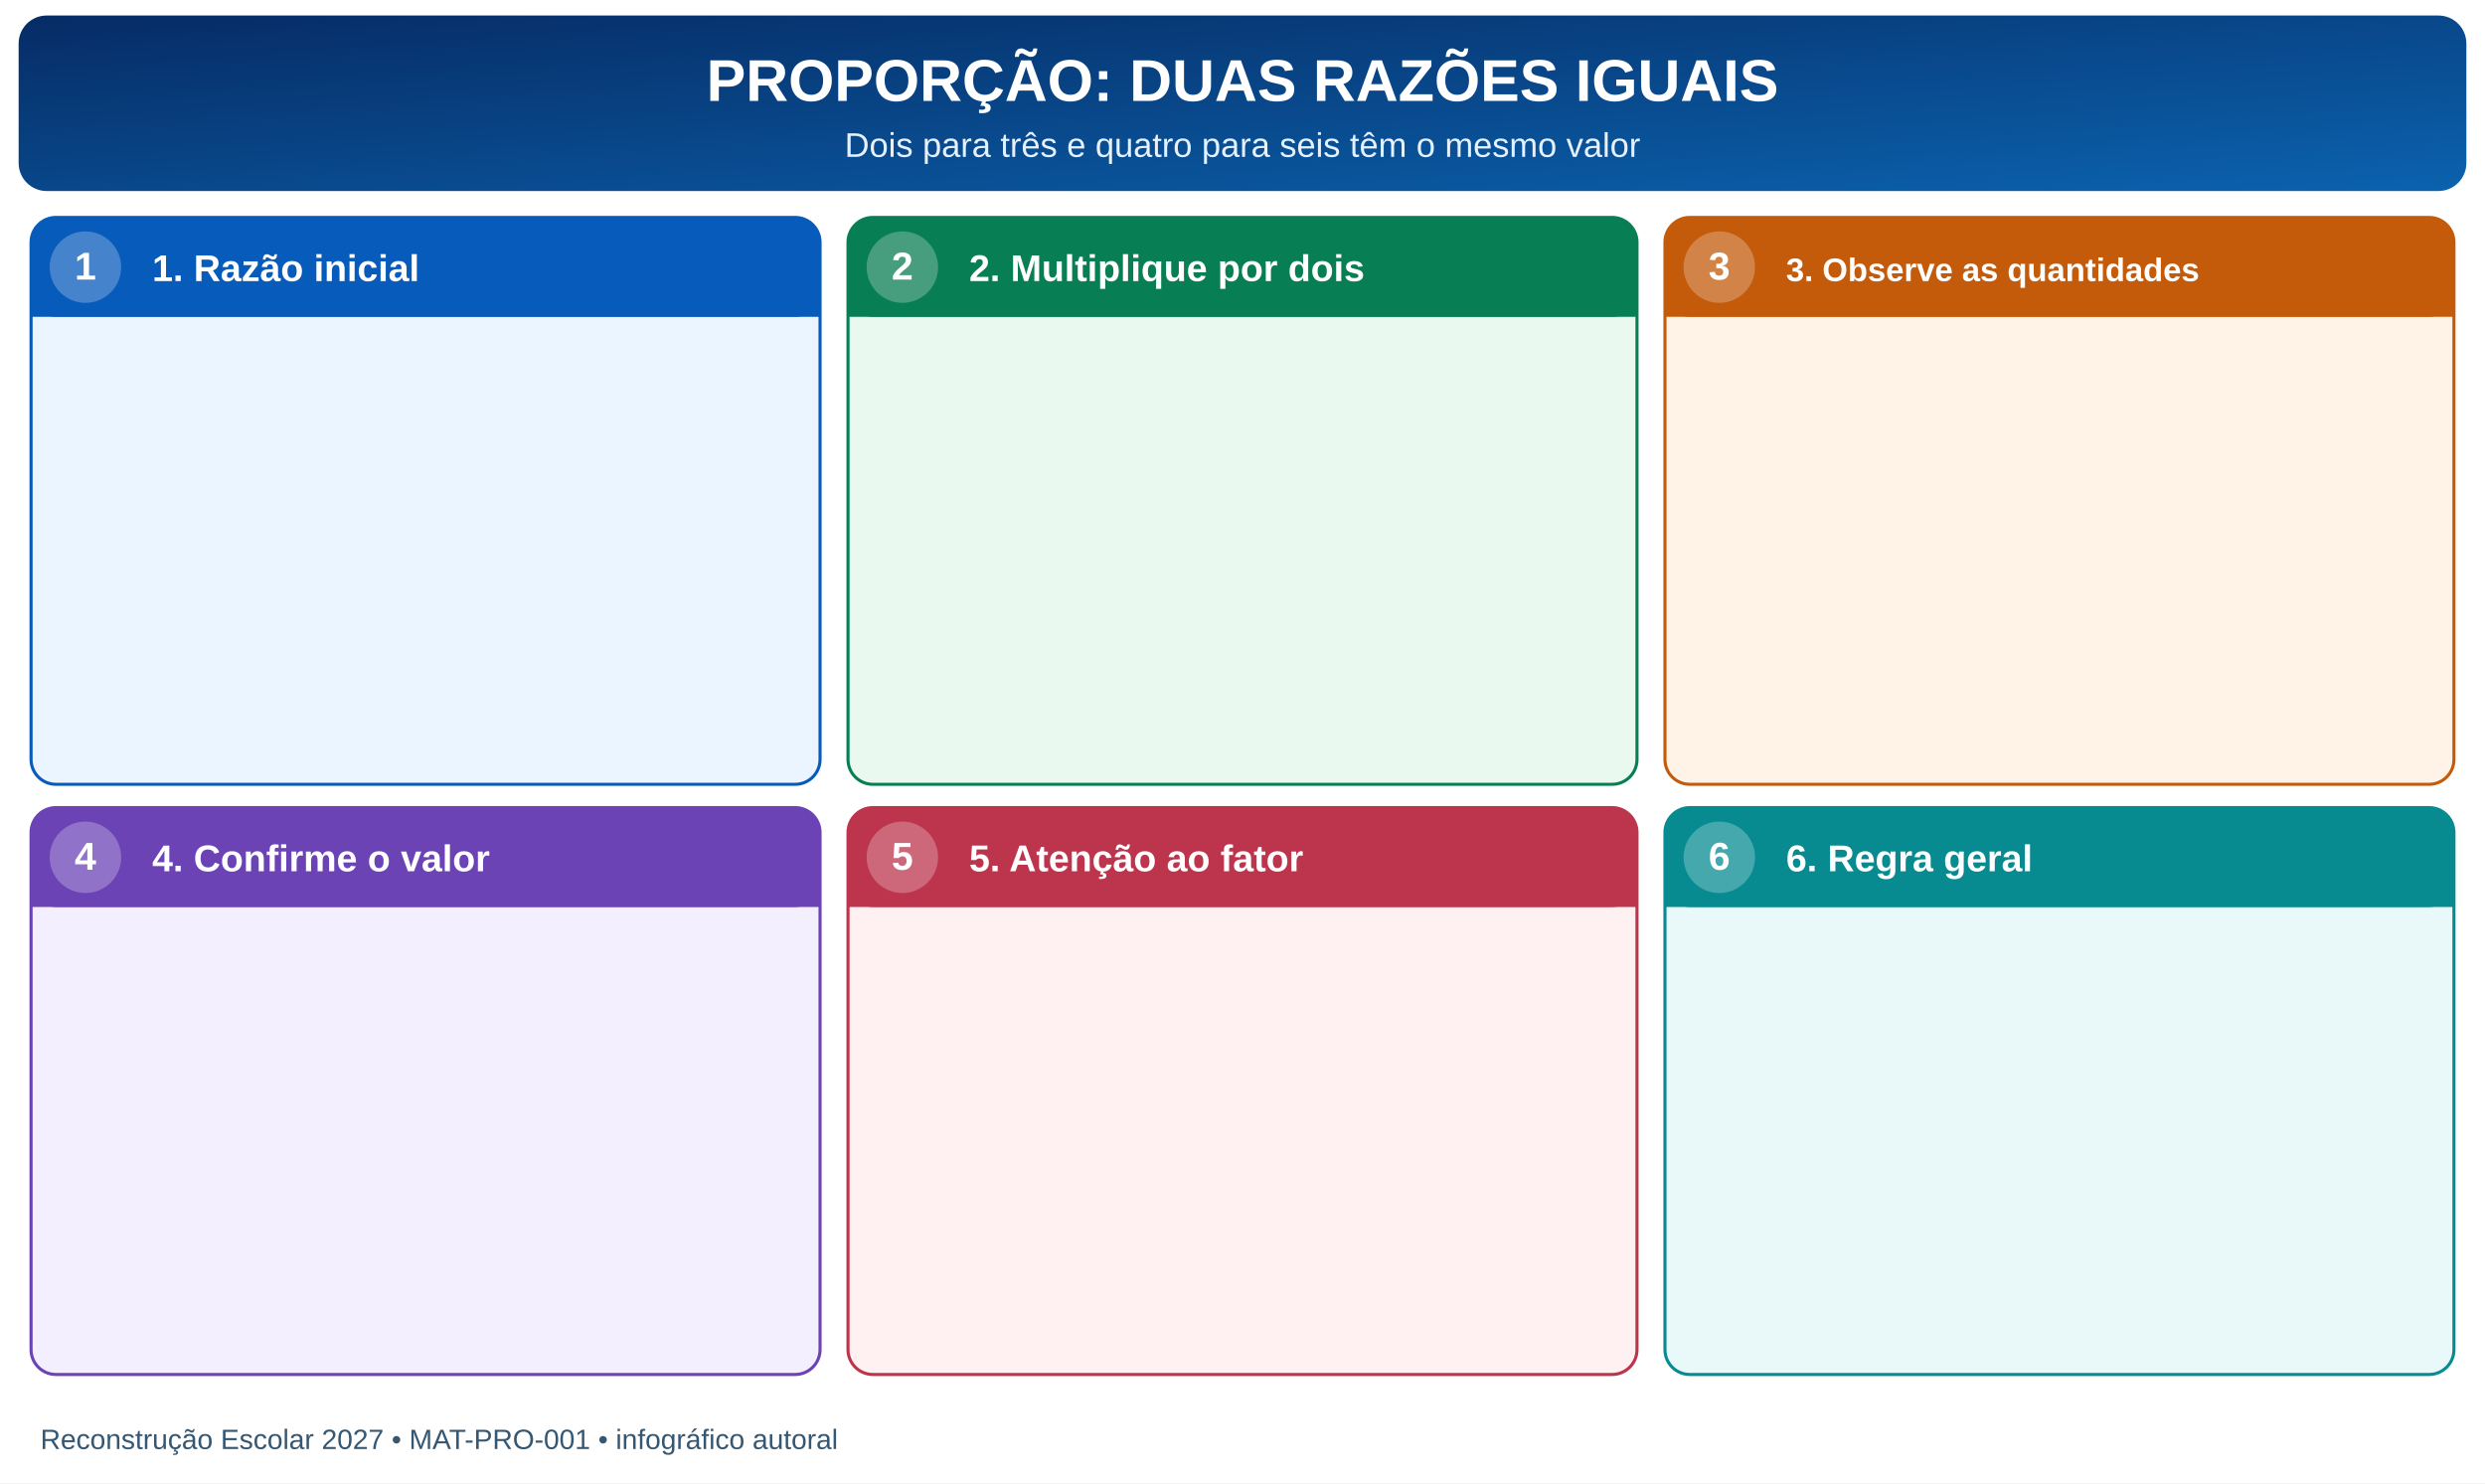
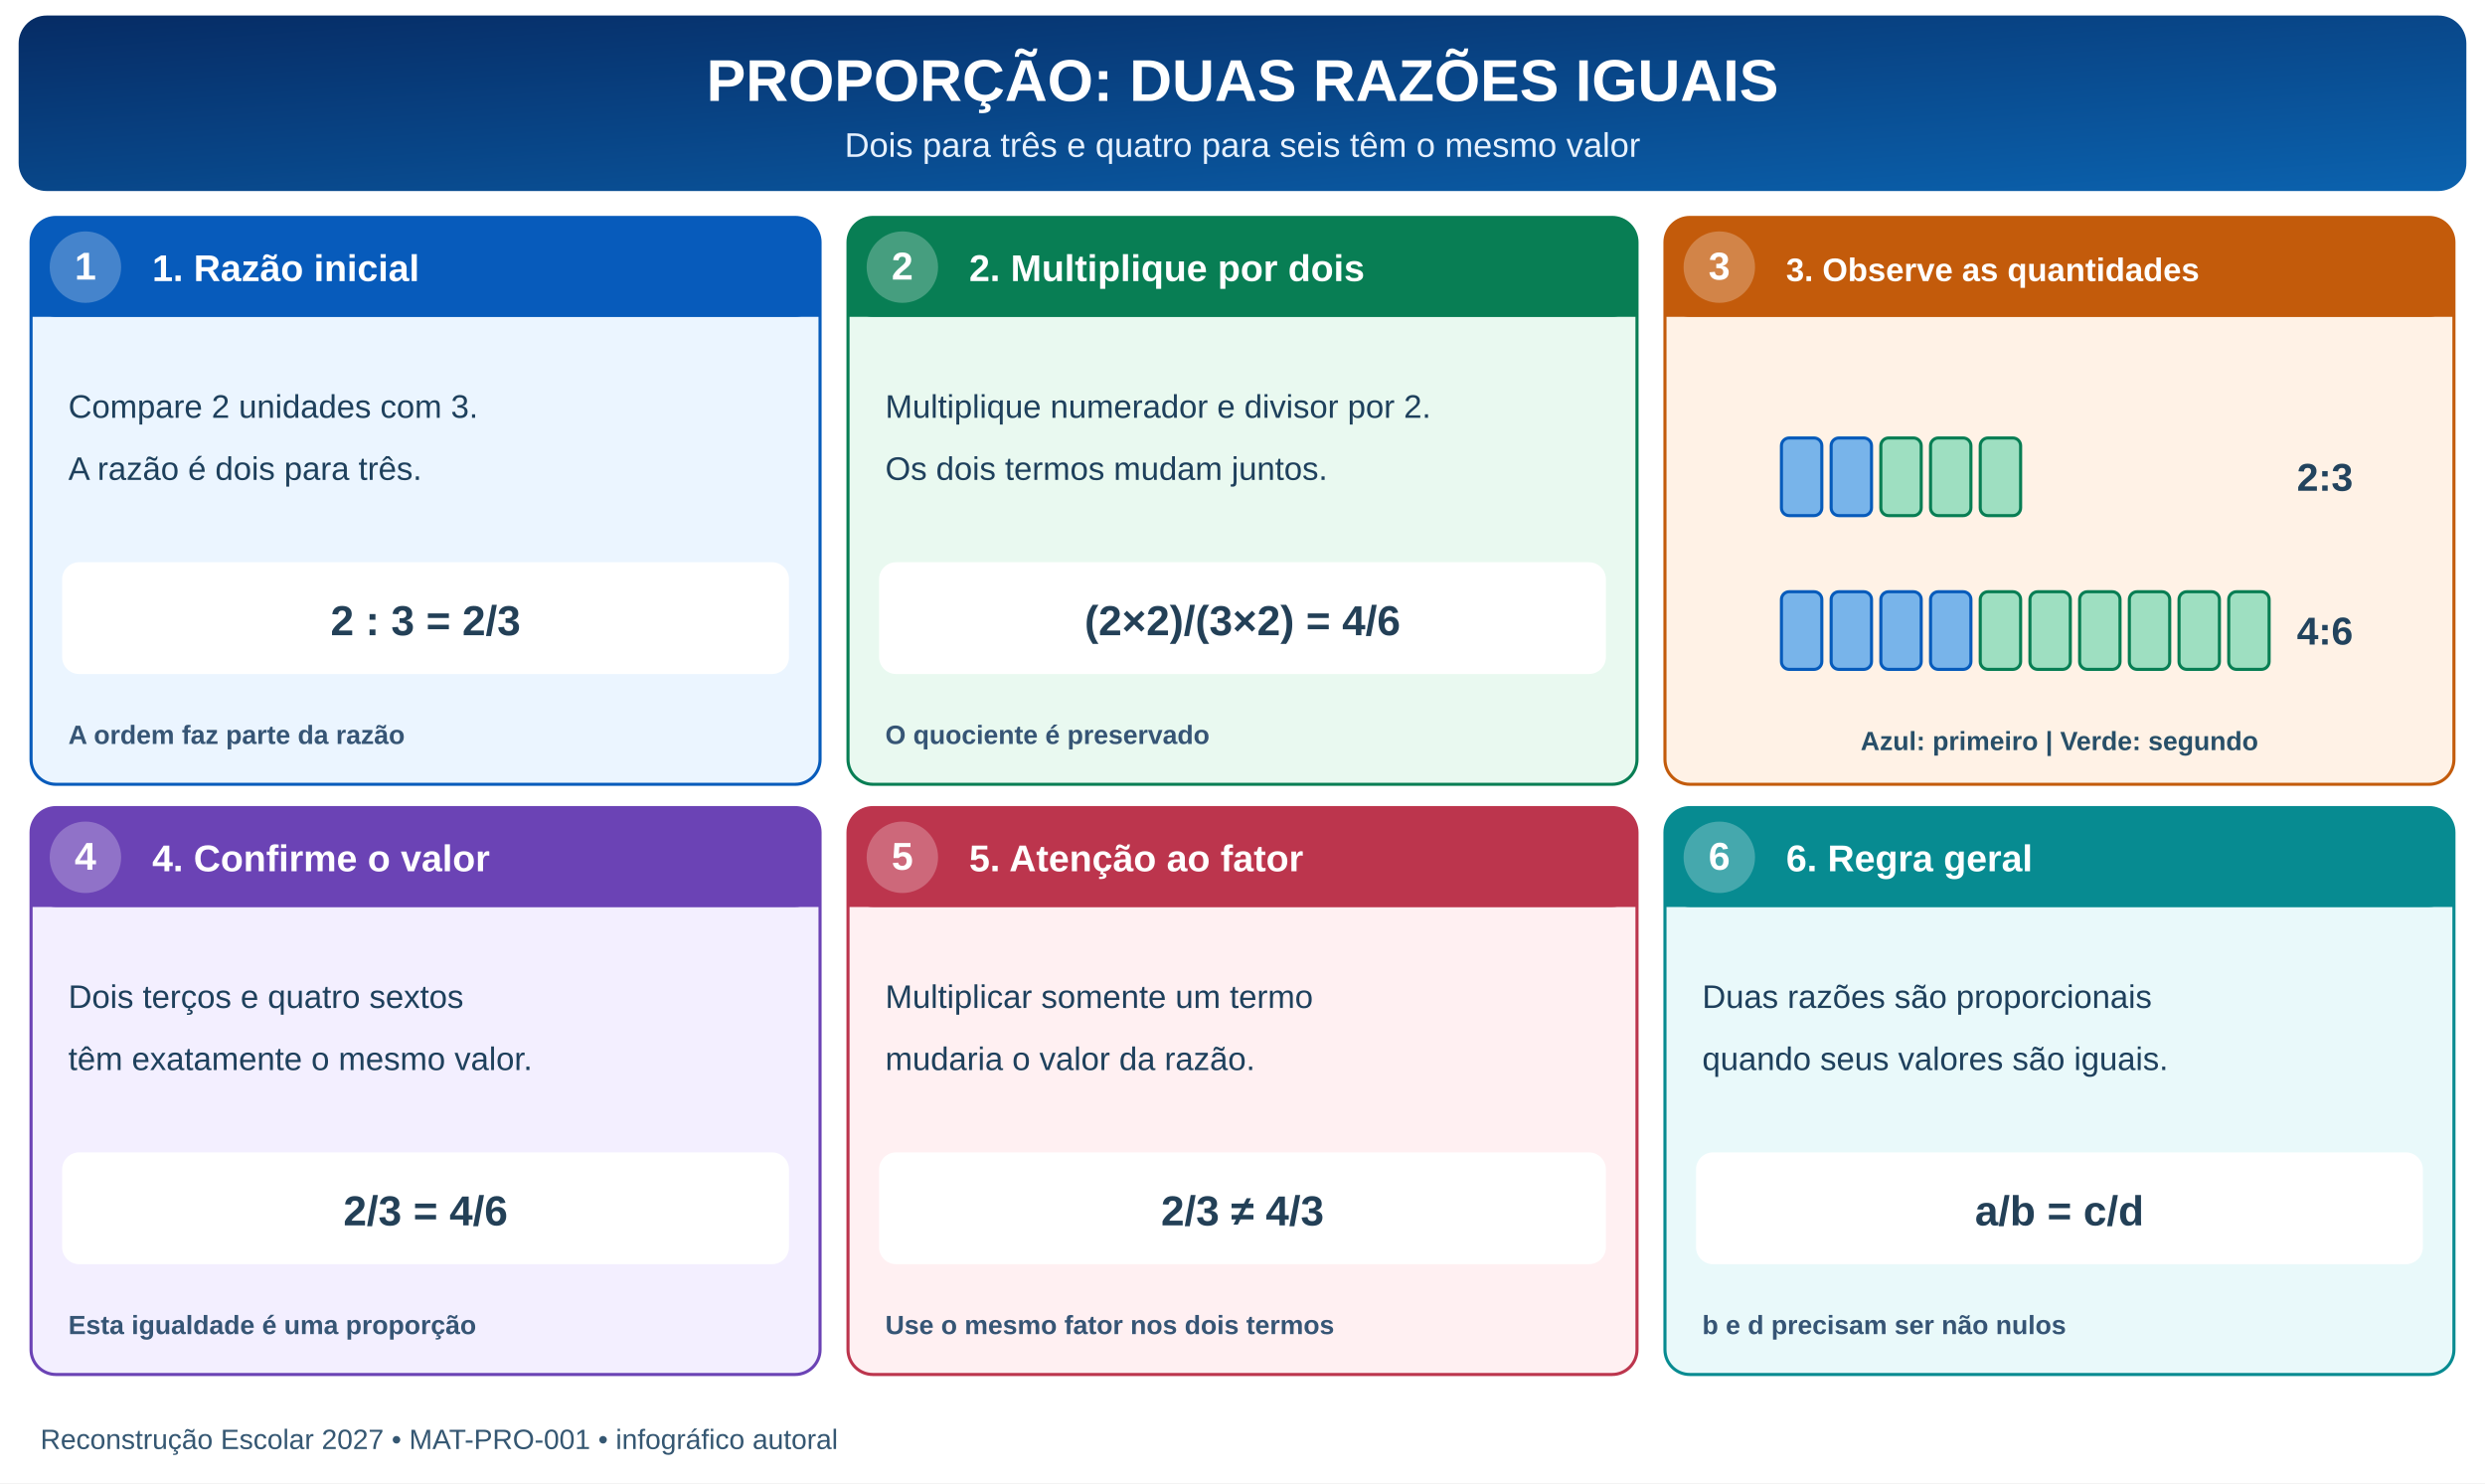
<svg xmlns="http://www.w3.org/2000/svg" viewBox="0 0 1600 955" role="img" aria-labelledby="title desc">
  <defs>
    <linearGradient id="hd" x1="0" y1="0" x2="1" y2="1">
      <stop offset="0" stop-color="#062c65" />
      <stop offset="1" stop-color="#0b62ae" />
    </linearGradient>
  </defs>
  <rect width="1600" height="955" fill="#fff" />
  <rect x="12" y="10" width="1576" height="113" rx="18" fill="url(#hd)" />
  <text x="800" y="65" text-anchor="middle" font-family="Arial,DejaVu Sans,sans-serif" font-size="38" font-weight="700" fill="#fff">PROPORÇÃO: DUAS RAZÕES IGUAIS</text>
  <text x="800" y="101" text-anchor="middle" font-family="Arial,DejaVu Sans,sans-serif" font-size="22" font-weight="400" fill="#e6f1ff">Dois para três e quatro para seis têm o mesmo valor</text>
  <rect x="20" y="140" width="508" height="365" rx="16" fill="#ebf5ff" stroke="#075bbb" stroke-width="2" />
  <rect x="20" y="140" width="508" height="64" rx="16" fill="#075bbb" />
  <rect x="20" y="186" width="508" height="18" fill="#075bbb" />
  <circle cx="55" cy="172" r="23" fill="#fff" opacity=".25" />
  <text x="55" y="180" text-anchor="middle" font-family="Arial,DejaVu Sans,sans-serif" font-size="25" font-weight="700" fill="#fff">1</text>
  <text x="98" y="181" text-anchor="start" font-family="Arial,DejaVu Sans,sans-serif" font-size="24" font-weight="700" fill="#fff">1. Razão inicial</text>
  <rect x="546" y="140" width="508" height="365" rx="16" fill="#e9f9f0" stroke="#087e54" stroke-width="2" />
  <rect x="546" y="140" width="508" height="64" rx="16" fill="#087e54" />
  <rect x="546" y="186" width="508" height="18" fill="#087e54" />
  <circle cx="581" cy="172" r="23" fill="#fff" opacity=".25" />
  <text x="581" y="180" text-anchor="middle" font-family="Arial,DejaVu Sans,sans-serif" font-size="25" font-weight="700" fill="#fff">2</text>
  <text x="624" y="181" text-anchor="start" font-family="Arial,DejaVu Sans,sans-serif" font-size="24" font-weight="700" fill="#fff">2. Multiplique por dois</text>
  <rect x="1072" y="140" width="508" height="365" rx="16" fill="#fff2e6" stroke="#c35b0b" stroke-width="2" />
  <rect x="1072" y="140" width="508" height="64" rx="16" fill="#c35b0b" />
  <rect x="1072" y="186" width="508" height="18" fill="#c35b0b" />
  <circle cx="1107" cy="172" r="23" fill="#fff" opacity=".25" />
  <text x="1107" y="180" text-anchor="middle" font-family="Arial,DejaVu Sans,sans-serif" font-size="25" font-weight="700" fill="#fff">3</text>
  <text x="1150" y="181" text-anchor="start" font-family="Arial,DejaVu Sans,sans-serif" font-size="21" font-weight="700" fill="#fff">3. Observe as quantidades</text>
  <rect x="20" y="520" width="508" height="365" rx="16" fill="#f3efff" stroke="#6b43b5" stroke-width="2" />
  <rect x="20" y="520" width="508" height="64" rx="16" fill="#6b43b5" />
  <rect x="20" y="566" width="508" height="18" fill="#6b43b5" />
  <circle cx="55" cy="552" r="23" fill="#fff" opacity=".25" />
  <text x="55" y="560" text-anchor="middle" font-family="Arial,DejaVu Sans,sans-serif" font-size="25" font-weight="700" fill="#fff">4</text>
  <text x="98" y="561" text-anchor="start" font-family="Arial,DejaVu Sans,sans-serif" font-size="24" font-weight="700" fill="#fff">4. Confirme o valor</text>
  <rect x="546" y="520" width="508" height="365" rx="16" fill="#fff0f2" stroke="#bc354d" stroke-width="2" />
  <rect x="546" y="520" width="508" height="64" rx="16" fill="#bc354d" />
  <rect x="546" y="566" width="508" height="18" fill="#bc354d" />
  <circle cx="581" cy="552" r="23" fill="#fff" opacity=".25" />
  <text x="581" y="560" text-anchor="middle" font-family="Arial,DejaVu Sans,sans-serif" font-size="25" font-weight="700" fill="#fff">5</text>
  <text x="624" y="561" text-anchor="start" font-family="Arial,DejaVu Sans,sans-serif" font-size="24" font-weight="700" fill="#fff">5. Atenção ao fator</text>
  <rect x="1072" y="520" width="508" height="365" rx="16" fill="#e9f9fa" stroke="#078b91" stroke-width="2" />
  <rect x="1072" y="520" width="508" height="64" rx="16" fill="#078b91" />
  <rect x="1072" y="566" width="508" height="18" fill="#078b91" />
  <circle cx="1107" cy="552" r="23" fill="#fff" opacity=".25" />
  <text x="1107" y="560" text-anchor="middle" font-family="Arial,DejaVu Sans,sans-serif" font-size="25" font-weight="700" fill="#fff">6</text>
  <text x="1150" y="561" text-anchor="start" font-family="Arial,DejaVu Sans,sans-serif" font-size="24" font-weight="700" fill="#fff">6. Regra geral</text>
  <text x="26" y="933" text-anchor="start" font-family="Arial,DejaVu Sans,sans-serif" font-size="18" font-weight="400" fill="#355772">Reconstrução Escolar 2027 • MAT-PRO-001 • infográfico autoral</text>
+   <text x="44" y="269" font-family="Arial,DejaVu Sans,sans-serif" font-size="21" text-anchor="start" font-weight="400" fill="#1e405c">Compare 2 unidades com 3.</text>
+   <text x="44" y="309" font-family="Arial,DejaVu Sans,sans-serif" font-size="21" text-anchor="start" font-weight="400" fill="#1e405c">A razão é dois para três.</text>
+   <rect x="40" y="362" width="468" height="72" rx="11" fill="#fff" />
+   <text x="274" y="409" font-family="Arial,DejaVu Sans,sans-serif" font-size="27" text-anchor="middle" font-weight="700" fill="#234057">2 : 3 = 2/3</text>
+   <text x="44" y="479" font-family="Arial,DejaVu Sans,sans-serif" font-size="17" text-anchor="start" font-weight="700" fill="#365575">A ordem faz parte da razão</text>
+   <text x="570" y="269" font-family="Arial,DejaVu Sans,sans-serif" font-size="21" text-anchor="start" font-weight="400" fill="#1e405c">Multiplique numerador e divisor por 2.</text>
+   <text x="570" y="309" font-family="Arial,DejaVu Sans,sans-serif" font-size="21" text-anchor="start" font-weight="400" fill="#1e405c">Os dois termos mudam juntos.</text>
+   <rect x="566" y="362" width="468" height="72" rx="11" fill="#fff" />
+   <text x="800" y="409" font-family="Arial,DejaVu Sans,sans-serif" font-size="27" text-anchor="middle" font-weight="700" fill="#234057">(2×2)/(3×2) = 4/6</text>
+   <text x="570" y="479" font-family="Arial,DejaVu Sans,sans-serif" font-size="17" text-anchor="start" font-weight="700" fill="#365575">O quociente é preservado</text>
+   <rect x="1147" y="282" width="26" height="50" rx="5" fill="#78b4ea" stroke="#075bbb" stroke-width="2" />
+   <rect x="1179" y="282" width="26" height="50" rx="5" fill="#78b4ea" stroke="#075bbb" stroke-width="2" />
+   <rect x="1211" y="282" width="26" height="50" rx="5" fill="#9edfc1" stroke="#087e54" stroke-width="2" />
+   <rect x="1243" y="282" width="26" height="50" rx="5" fill="#9edfc1" stroke="#087e54" stroke-width="2" />
+   <rect x="1275" y="282" width="26" height="50" rx="5" fill="#9edfc1" stroke="#087e54" stroke-width="2" />
+   <text x="1515" y="316" font-family="Arial,DejaVu Sans,sans-serif" font-size="25" text-anchor="end" font-weight="700" fill="#22435d">2:3</text>
+   <rect x="1147" y="381" width="26" height="50" rx="5" fill="#78b4ea" stroke="#075bbb" stroke-width="2" />
+   <rect x="1179" y="381" width="26" height="50" rx="5" fill="#78b4ea" stroke="#075bbb" stroke-width="2" />
+   <rect x="1211" y="381" width="26" height="50" rx="5" fill="#78b4ea" stroke="#075bbb" stroke-width="2" />
+   <rect x="1243" y="381" width="26" height="50" rx="5" fill="#78b4ea" stroke="#075bbb" stroke-width="2" />
+   <rect x="1275" y="381" width="26" height="50" rx="5" fill="#9edfc1" stroke="#087e54" stroke-width="2" />
+   <rect x="1307" y="381" width="26" height="50" rx="5" fill="#9edfc1" stroke="#087e54" stroke-width="2" />
+   <rect x="1339" y="381" width="26" height="50" rx="5" fill="#9edfc1" stroke="#087e54" stroke-width="2" />
+   <rect x="1371" y="381" width="26" height="50" rx="5" fill="#9edfc1" stroke="#087e54" stroke-width="2" />
+   <rect x="1403" y="381" width="26" height="50" rx="5" fill="#9edfc1" stroke="#087e54" stroke-width="2" />
+   <rect x="1435" y="381" width="26" height="50" rx="5" fill="#9edfc1" stroke="#087e54" stroke-width="2" />
+   <text x="1515" y="415" font-family="Arial,DejaVu Sans,sans-serif" font-size="25" text-anchor="end" font-weight="700" fill="#22435d">4:6</text>
+   <text x="1326" y="483" font-family="Arial,DejaVu Sans,sans-serif" font-size="17" text-anchor="middle" font-weight="700" fill="#284f68">Azul: primeiro | Verde: segundo</text>
+   <text x="44" y="649" font-family="Arial,DejaVu Sans,sans-serif" font-size="21" text-anchor="start" font-weight="400" fill="#1e405c">Dois terços e quatro sextos</text>
+   <text x="44" y="689" font-family="Arial,DejaVu Sans,sans-serif" font-size="21" text-anchor="start" font-weight="400" fill="#1e405c">têm exatamente o mesmo valor.</text>
+   <rect x="40" y="742" width="468" height="72" rx="11" fill="#fff" />
+   <text x="274" y="789" font-family="Arial,DejaVu Sans,sans-serif" font-size="27" text-anchor="middle" font-weight="700" fill="#234057">2/3 = 4/6</text>
+   <text x="44" y="859" font-family="Arial,DejaVu Sans,sans-serif" font-size="17" text-anchor="start" font-weight="700" fill="#365575">Esta igualdade é uma proporção</text>
+   <text x="570" y="649" font-family="Arial,DejaVu Sans,sans-serif" font-size="21" text-anchor="start" font-weight="400" fill="#1e405c">Multiplicar somente um termo</text>
+   <text x="570" y="689" font-family="Arial,DejaVu Sans,sans-serif" font-size="21" text-anchor="start" font-weight="400" fill="#1e405c">mudaria o valor da razão.</text>
+   <rect x="566" y="742" width="468" height="72" rx="11" fill="#fff" />
+   <text x="800" y="789" font-family="Arial,DejaVu Sans,sans-serif" font-size="27" text-anchor="middle" font-weight="700" fill="#234057">2/3 ≠ 4/3</text>
+   <text x="570" y="859" font-family="Arial,DejaVu Sans,sans-serif" font-size="17" text-anchor="start" font-weight="700" fill="#365575">Use o mesmo fator nos dois termos</text>
+   <text x="1096" y="649" font-family="Arial,DejaVu Sans,sans-serif" font-size="21" text-anchor="start" font-weight="400" fill="#1e405c">Duas razões são proporcionais</text>
+   <text x="1096" y="689" font-family="Arial,DejaVu Sans,sans-serif" font-size="21" text-anchor="start" font-weight="400" fill="#1e405c">quando seus valores são iguais.</text>
+   <rect x="1092" y="742" width="468" height="72" rx="11" fill="#fff" />
+   <text x="1326" y="789" font-family="Arial,DejaVu Sans,sans-serif" font-size="27" text-anchor="middle" font-weight="700" fill="#234057">a/b = c/d</text>
+   <text x="1096" y="859" font-family="Arial,DejaVu Sans,sans-serif" font-size="17" text-anchor="start" font-weight="700" fill="#365575">b e d precisam ser não nulos</text>
</svg>
